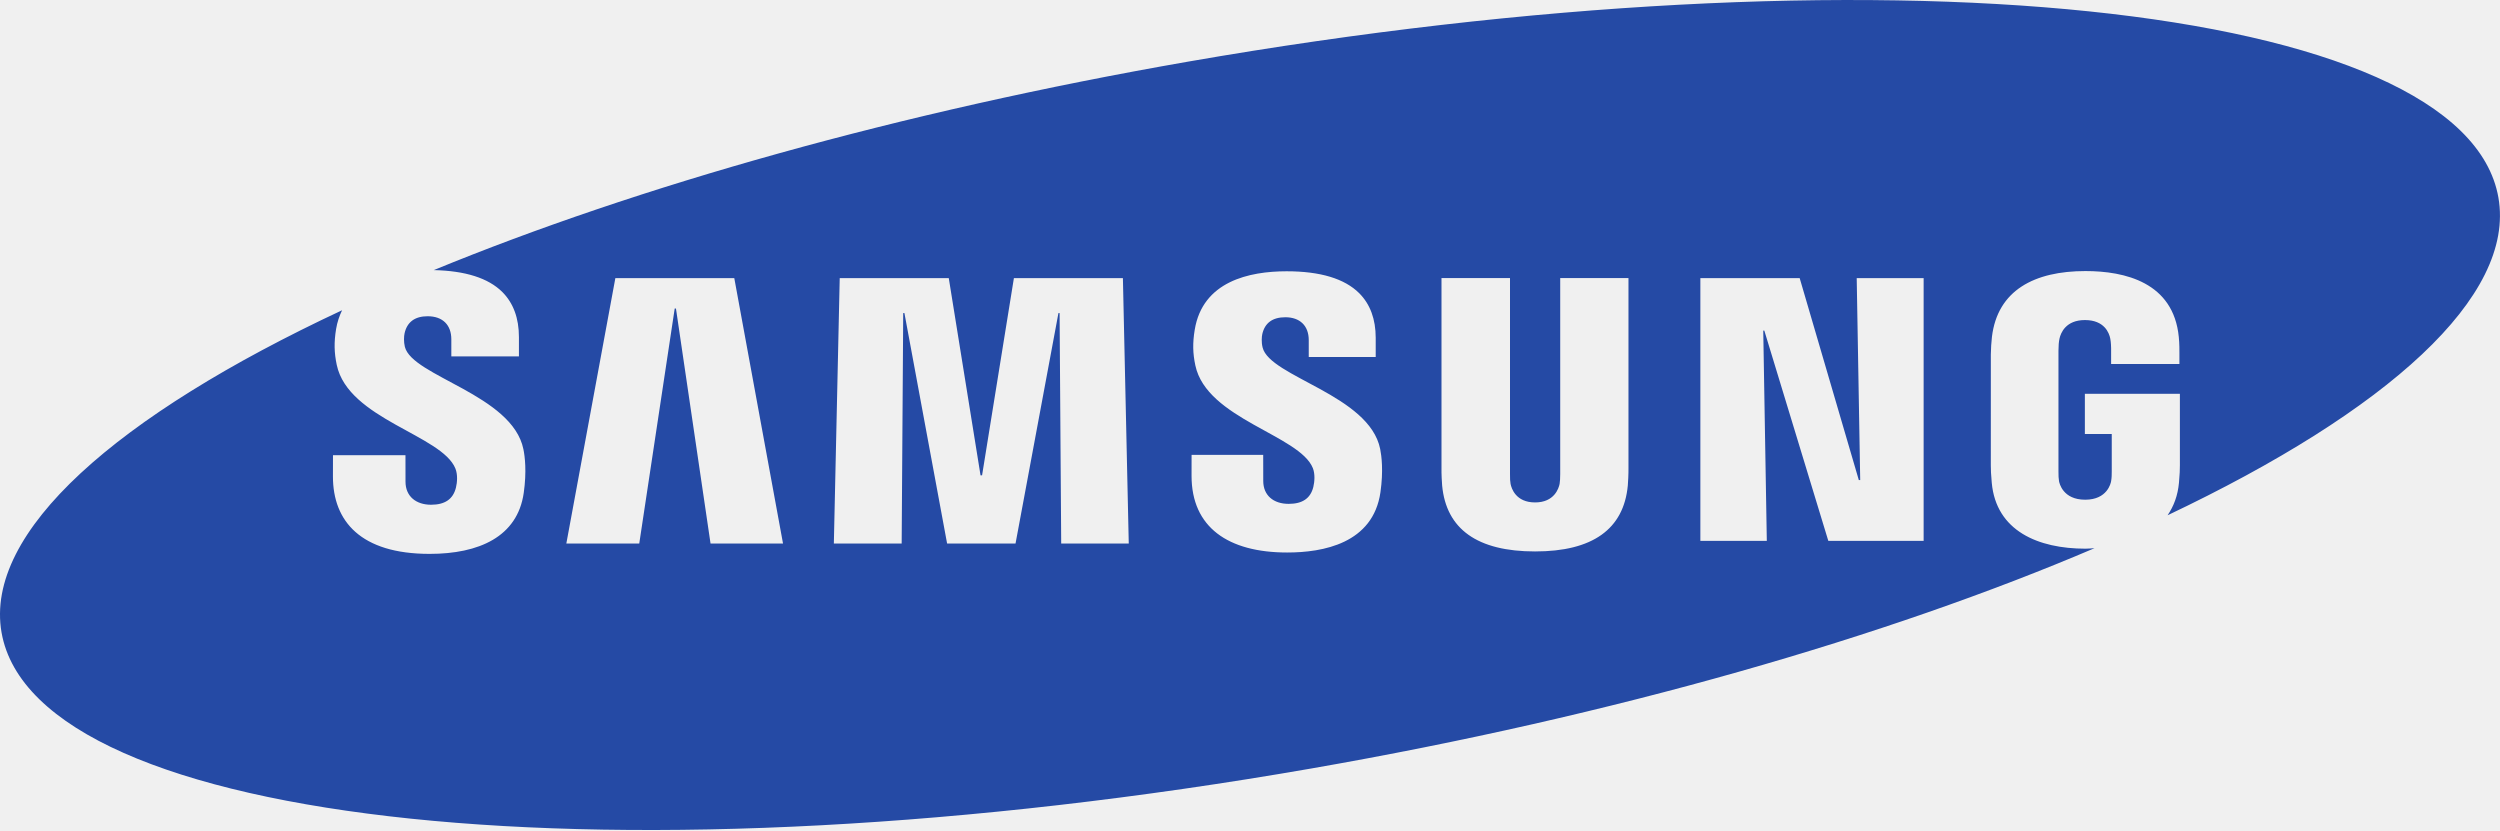
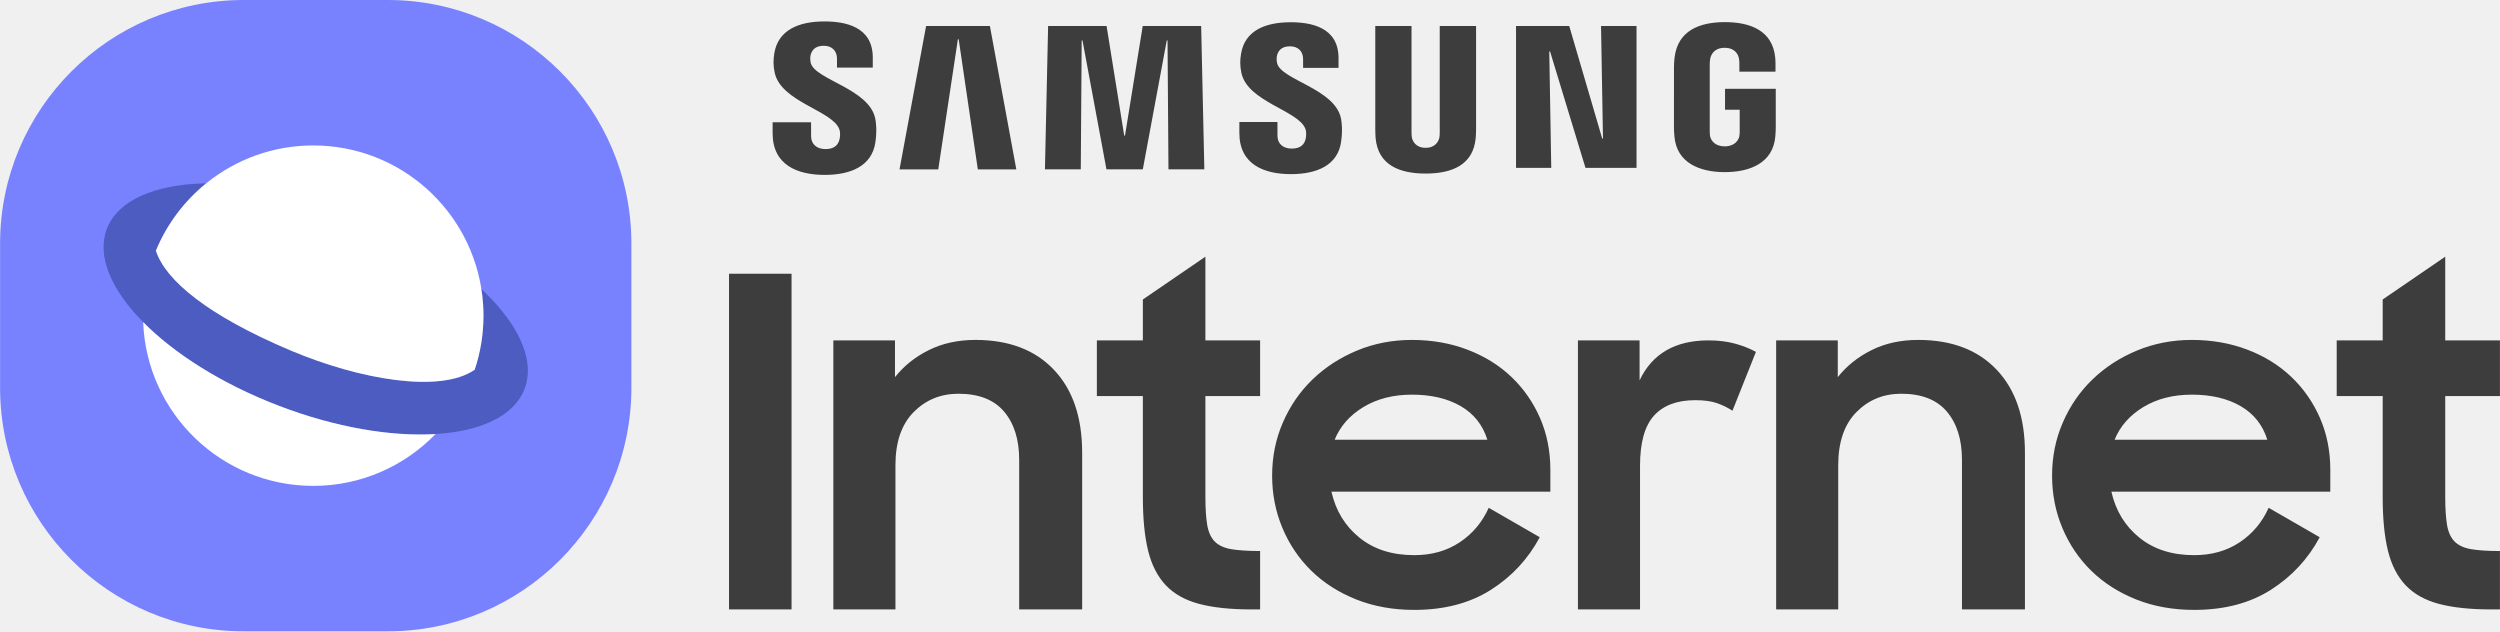
- <svg xmlns="http://www.w3.org/2000/svg" id="svg2" version="1.1" xml:space="preserve" width="250.975" height="83.325" viewBox="0 0 250.975 83.325">
-   <defs id="defs6" />
-   <g id="g10" transform="matrix(1.25,0,0,-1.25,0,83.325)">
-     <g id="g12" transform="scale(0.1,0.1)">
-       <path d="m 1544.91,232.227 -76.56,0 -51.39,168.851 -0.86,0 2.86,-168.851 -53.36,0 0,211 79.76,0 47.5,-162.204 1.11,0 -2.81,162.204 53.75,0 0,-211 z m -237.05,58.5 c 0.08,-3.997 -0.31,-11.981 -0.53,-14.028 -3.28,-35.129 -28.39,-52.976 -74.47,-52.976 -46.25,0 -71.39,17.847 -74.65,52.976 -0.22,2.047 -0.62,10.031 -0.52,14 l 0,152.578 55.02,0 0,-157.394 c -0.06,-3.516 0.11,-6.121 0.46,-7.934 0.69,-3.5 4.16,-14.863 19.69,-14.863 15.48,0 18.97,11.363 19.69,14.828 0.31,1.848 0.49,4.598 0.49,7.969 l 0,157.394 54.82,0 c 0,0 0,-152.578 0,-152.55 z m -199.18,-19.36 c -5.86,-41.293 -46.31,-48.496 -74.9,-48.496 -47.464,0 -76.823,20.277 -76.823,61.578 l 0.031,16.84 57.512,0 0.04,-20.98 c 0,-11.395 8.03,-18.371 20.43,-18.371 11.07,0 17.54,4.449 19.79,13.57 1.03,4.254 1.48,10.453 -0.38,15.129 -10.58,26.511 -85.294,39.5 -94.376,82.511 -2.082,9.75 -2.227,18.036 -0.516,28.489 6.317,38.988 43.742,47.093 73.852,47.093 26.94,0 46.55,-5.882 58.31,-17.64 8.77,-8.785 13.21,-20.832 13.21,-35.817 l 0,-15.378 -53.78,0 0,13.566 c 0,11.617 -7.2,18.348 -18.79,18.348 -10.29,0 -16.51,-4.575 -18.53,-13.567 -0.42,-1.894 -0.83,-6.308 0.26,-10.719 5.76,-23.636 85.68,-38.085 94.43,-81.511 1.11,-5.559 2.66,-17.457 0.23,-34.645 z m -256.41,-41.308 -1.29,185.105 -0.929,0 -34.465,-185.105 -54.945,0 -34.286,185.105 -0.968,0 -1.246,-185.105 -54.461,0 4.715,213.168 87.582,0 25.503,-158.36 1.247,0 25.554,158.36 87.543,0 4.703,-213.168 -54.257,0 z m -281.618,0 -27.777,188.765 -1,0 -28.48,-188.765 -58.567,0 39.375,213.168 95.52,0 39.14,-213.168 -58.211,0 z M 2006.53,507.887 C 1979.23,664.645 1508.22,713.566 954.457,617.152 721.898,576.652 511.91,516.898 348.383,449.672 c 25.109,-0.551 43.75,-6.313 55.058,-17.602 8.848,-8.855 13.321,-21.015 13.321,-36.172 l 0,-15.546 -54.289,0 0,13.734 c 0,11.441 -6.864,18.531 -19.028,18.531 -10.199,0 -16.504,-4.609 -18.519,-13.691 -0.571,-2.535 -0.727,-6.875 0.226,-10.84 5.809,-23.754 86.434,-38.496 95.223,-82.344 1.148,-5.64 2.711,-17.695 0.254,-34.98 -5.027,-35.348 -36.094,-48.992 -75.633,-48.992 -55.187,0 -77.609,26.144 -77.609,62.175 l 0.039,17.051 58.215,0 0.027,-21.234 c 0,-11.942 8.68,-18.532 20.5,-18.532 11.195,0 17.738,4.508 20,13.743 1.055,4.242 1.508,10.476 -0.398,15.257 -10.766,27.032 -86.067,39.653 -95.332,83.344 -2.071,9.824 -2.239,18.18 -0.52,28.75 0.934,5.735 2.695,10.625 4.816,15.11 C 93.324,332.602 -12.781,239.27 1.234,158.684 28.57,1.914 499.57,-46.973 1053.31,49.441 c 243.42,42.379 462.25,105.801 628.81,176.883 -2.42,-0.117 -4.75,-0.379 -7.25,-0.379 -37.9,0 -71.74,14.207 -75.25,52.942 -0.63,7.051 -0.74,10 -0.76,14.027 l 0.02,89.051 c 0,3.836 0.45,10.574 0.88,14.058 4.49,37.438 34.09,52.879 75.11,52.879 31.75,0 70.69,-9.113 74.96,-52.906 0.57,-5.504 0.51,-11.367 0.5,-13.301 0,-0.019 0,-0.019 0,-0.043 l 0,-8.371 -54.85,0 0,12.555 c 0,0.273 -0.07,4.961 -0.69,7.891 -0.89,4.472 -4.7,14.828 -20.33,14.828 -15.43,0 -19.43,-10.379 -20.43,-14.844 -0.56,-2.449 -0.84,-5.965 -0.84,-9.867 l 0,-96.785 c -0.05,-3.364 0.12,-5.981 0.46,-7.922 0.28,-1.532 3.04,-14.864 20.99,-14.864 17.84,0 20.58,13.332 20.84,14.864 0.47,2.621 0.53,5.746 0.51,7.922 l 0,29.988 -21.59,0 0,32.301 76.31,0 c 0,0 0,-57.434 0,-57.45 -0.02,-3.906 -0.08,-6.808 -0.74,-14.011 -0.92,-10.157 -4.12,-18.758 -9.14,-26.114 176.7,83.864 279.54,175.688 265.7,255.114" style="fill:#254aa5;fill-opacity:1;fill-rule:nonzero;stroke:none" id="path14" />
+ <svg xmlns="http://www.w3.org/2000/svg" version="1.1" baseProfile="full" width="354.812" height="89.605" viewBox="0 0 354.81 89.61" enable-background="new 0 0 354.81 89.61" xml:space="preserve">
+   <path fill="#3D3D3D" fill-opacity="1" fill-rule="evenodd" stroke-width="0.2" stroke-linejoin="round" d="M 227.504,19.66L 227.228,3.69L 232.267,3.69L 232.267,23.83L 225.022,23.83L 219.994,7.304L 219.881,7.304L 220.163,23.83L 215.163,23.83L 215.163,3.69L 222.714,3.69L 227.394,19.66L 227.504,19.66 Z M 135.944,5.569L 133.159,24.039L 127.661,24.039L 131.431,3.692L 140.488,3.692L 144.237,24.039L 138.773,24.039L 136.058,5.569L 135.944,5.569 Z M 159.663,19.249L 162.178,3.691L 170.473,3.691L 170.925,24.038L 165.832,24.038L 165.7,5.74L 165.59,5.745L 162.191,24.038L 157.032,24.038L 153.63,5.74L 153.516,5.74L 153.387,24.038L 148.3,24.038L 148.751,3.691L 157.048,3.691L 159.552,19.249L 159.663,19.249 Z M 119.097,18.294C 119.297,18.785 119.231,19.419 119.137,19.803C 118.971,20.467 118.513,21.16 117.157,21.16C 115.886,21.16 115.11,20.432 115.11,19.324L 115.106,17.349L 109.649,17.349L 109.649,18.923C 109.649,23.459 113.222,24.825 117.042,24.825C 120.729,24.825 123.751,23.575 124.238,20.181C 124.487,18.42 124.303,17.267 124.218,16.837C 123.355,12.574 115.635,11.313 115.058,8.923C 114.961,8.507 114.983,8.093 115.035,7.86C 115.182,7.206 115.624,6.494 116.895,6.494C 118.089,6.494 118.786,7.229 118.786,8.335L 118.786,9.591L 123.865,9.591L 123.865,8.168C 123.865,3.734 119.884,3.041 117.003,3.041C 113.385,3.041 110.433,4.24 109.889,7.561C 109.743,8.458 109.722,9.272 109.94,10.3C 110.821,14.457 118.049,15.663 119.097,18.294 Z M 185.254,18.254C 185.444,18.741 185.387,19.366 185.293,19.749C 185.129,20.419 184.672,21.09 183.329,21.09C 182.066,21.09 181.304,20.376 181.304,19.274L 181.302,17.317L 175.897,17.317L 175.894,18.873C 175.894,23.369 179.432,24.715 183.22,24.715C 186.864,24.715 189.86,23.483 190.337,20.12C 190.585,18.38 190.402,17.238 190.317,16.807C 189.464,12.591 181.819,11.339 181.255,8.974C 181.155,8.567 181.183,8.156 181.229,7.929C 181.374,7.279 181.809,6.572 183.07,6.572C 184.251,6.572 184.942,7.3 184.942,8.388L 184.942,9.634L 189.97,9.634L 189.97,8.23C 189.97,3.841 186.026,3.157 183.18,3.157C 179.596,3.157 176.67,4.329 176.136,7.625C 175.987,8.515 175.965,9.322 176.181,10.337C 177.056,14.457 184.214,15.652 185.254,18.254 Z M 202.332,20.98C 203.745,20.98 204.184,20.019 204.285,19.513C 204.329,19.293 204.336,18.998 204.334,18.735L 204.334,3.688L 209.493,3.688L 209.493,18.27C 209.497,18.646 209.458,19.413 209.437,19.614C 209.082,23.408 206.074,24.635 202.332,24.635C 198.592,24.635 195.586,23.408 195.234,19.614C 195.218,19.413 195.177,18.646 195.186,18.27L 195.186,3.688L 200.33,3.688L 200.33,18.735C 200.326,18.998 200.336,19.293 200.379,19.513C 200.481,20.019 200.92,20.98 202.332,20.98 Z M 244.783,20.772C 246.254,20.772 246.769,19.844 246.864,19.302C 246.902,19.07 246.917,18.785 246.91,18.526L 246.91,15.577L 244.827,15.577L 244.827,12.601L 252.027,12.601L 252.027,18.06C 252.024,18.441 252.019,18.724 251.963,19.403C 251.624,23.106 248.406,24.431 244.803,24.431C 241.197,24.431 237.982,23.106 237.648,19.403C 237.589,18.724 237.579,18.441 237.577,18.06L 237.579,9.5C 237.579,9.133 237.623,8.494 237.666,8.168C 238.117,4.35 241.197,3.139 244.805,3.139C 248.411,3.139 251.575,4.34 251.95,8.168C 252.009,8.802 251.988,9.5 251.99,9.5L 251.99,10.176L 246.864,10.176L 246.864,9.033C 246.864,9.033 246.859,8.551 246.797,8.268C 246.705,7.82 246.32,6.786 244.763,6.786C 243.287,6.786 242.85,7.765 242.737,8.268C 242.678,8.526 242.655,8.888 242.655,9.221L 242.655,18.526C 242.652,18.785 242.665,19.07 242.701,19.302C 242.799,19.844 243.311,20.772 244.783,20.772 Z M 103.459,38.849L 112.336,38.849L 112.336,86.497L 103.459,86.497L 103.459,38.849 Z M 118.269,48.312L 127.017,48.312L 127.017,53.529C 128.277,51.935 129.876,50.657 131.815,49.693C 133.749,48.729 135.958,48.246 138.439,48.246C 143.183,48.246 146.896,49.657 149.566,52.477C 152.245,55.295 153.583,59.224 153.583,64.264L 153.583,86.497L 144.644,86.497L 144.644,65.261C 144.644,62.368 143.921,60.084 142.487,58.402C 141.052,56.724 138.895,55.885 136.027,55.885C 133.498,55.885 131.379,56.755 129.657,58.498C 127.942,60.244 127.082,62.75 127.082,66.026L 127.082,86.497L 118.269,86.497L 118.269,48.312 Z M 155.67,48.312L 162.199,48.312L 162.199,42.504L 171.074,36.433L 171.074,48.312L 178.841,48.312L 178.841,56.211L 171.074,56.211L 171.074,70.506C 171.074,72.16 171.16,73.499 171.334,74.519C 171.511,75.542 171.872,76.325 172.413,76.87C 172.955,77.414 173.741,77.772 174.762,77.948C 175.787,78.12 177.146,78.208 178.841,78.208L 178.841,86.497L 177.603,86.497C 174.644,86.497 172.175,86.237 170.193,85.714C 168.212,85.19 166.639,84.311 165.46,83.071C 164.287,81.83 163.448,80.197 162.948,78.176C 162.449,76.152 162.199,73.616 162.199,70.569L 162.199,56.211L 155.67,56.211L 155.67,48.312 Z M 200.386,56.014C 197.736,56.014 195.435,56.602 193.502,57.773C 191.562,58.947 190.203,60.492 189.421,62.41L 211.094,62.41C 210.441,60.315 209.177,58.724 207.308,57.64C 205.437,56.557 203.126,56.014 200.386,56.014 Z M 200.715,86.564C 197.713,86.564 194.968,86.07 192.488,85.085C 190.012,84.098 187.887,82.746 186.124,81.026C 184.365,79.308 182.995,77.283 182.013,74.954C 181.035,72.628 180.546,70.142 180.546,67.5C 180.546,64.816 181.056,62.298 182.08,59.949C 183.102,57.6 184.503,55.566 186.289,53.847C 188.072,52.127 190.172,50.764 192.589,49.757C 195.005,48.751 197.602,48.247 200.386,48.247C 203.217,48.247 205.836,48.706 208.253,49.625C 210.67,50.541 212.747,51.826 214.489,53.479C 216.226,55.13 217.586,57.08 218.569,59.323C 219.546,61.568 220.035,64.015 220.035,66.668L 220.035,69.788L 188.965,69.788C 189.575,72.487 190.898,74.662 192.944,76.314C 194.99,77.968 197.582,78.795 200.715,78.795C 203.196,78.795 205.347,78.186 207.175,76.967C 209.002,75.749 210.372,74.118 211.287,72.073L 218.532,76.25C 216.878,79.339 214.564,81.831 211.583,83.724C 208.598,85.615 204.981,86.564 200.715,86.564 Z M 223.949,48.312L 232.699,48.312L 232.699,53.992C 234.483,50.207 237.744,48.312 242.488,48.312C 243.879,48.312 245.133,48.467 246.243,48.77C 247.349,49.075 248.341,49.465 249.213,49.943L 245.882,58.298C 245.229,57.866 244.501,57.505 243.694,57.223C 242.891,56.939 241.855,56.799 240.596,56.799C 238.027,56.799 236.081,57.527 234.754,58.985C 233.425,60.443 232.762,62.825 232.762,66.131L 232.762,86.497L 223.949,86.497L 223.949,48.312 Z M 252.082,48.312L 260.83,48.312L 260.83,53.529C 262.089,51.935 263.687,50.657 265.626,49.693C 267.559,48.729 269.77,48.246 272.251,48.246C 276.994,48.246 280.708,49.657 283.379,52.477C 286.056,55.295 287.394,59.224 287.394,64.264L 287.394,86.497L 278.455,86.497L 278.455,65.261C 278.455,62.368 277.733,60.084 276.298,58.402C 274.865,56.724 272.708,55.885 269.839,55.885C 267.311,55.885 265.19,56.755 263.469,58.498C 261.754,60.244 260.893,62.75 260.893,66.026L 260.893,86.497L 252.082,86.497L 252.082,48.312 Z M 311.085,56.014C 308.436,56.014 306.135,56.602 304.202,57.773C 302.262,58.947 300.902,60.492 300.121,62.41L 321.794,62.41C 321.141,60.315 319.877,58.724 318.006,57.64C 316.137,56.557 313.826,56.014 311.085,56.014 Z M 311.415,86.564C 308.413,86.564 305.667,86.07 303.187,85.085C 300.712,84.098 298.587,82.746 296.824,81.026C 295.065,79.308 293.694,77.283 292.713,74.954C 291.734,72.628 291.246,70.142 291.246,67.5C 291.246,64.816 291.756,62.298 292.78,59.949C 293.8,57.6 295.203,55.566 296.988,53.847C 298.772,52.127 300.87,50.764 303.289,49.757C 305.705,48.751 308.302,48.247 311.085,48.247C 313.917,48.247 316.535,48.706 318.953,49.625C 321.37,50.541 323.447,51.826 325.189,53.479C 326.926,55.13 328.286,57.08 329.268,59.323C 330.246,61.568 330.735,64.015 330.735,66.668L 330.735,69.788L 299.665,69.788C 300.275,72.487 301.598,74.662 303.644,76.314C 305.69,77.968 308.282,78.795 311.415,78.795C 313.895,78.795 316.047,78.186 317.875,76.967C 319.702,75.749 321.071,74.118 321.985,72.073L 329.232,76.25C 327.578,79.339 325.263,81.831 322.283,83.724C 319.297,85.615 315.681,86.564 311.415,86.564 Z M 331.643,48.312L 338.171,48.312L 338.171,42.504L 347.047,36.433L 347.047,48.312L 354.812,48.312L 354.812,56.211L 347.047,56.211L 347.047,70.506C 347.047,72.16 347.132,73.499 347.307,74.519C 347.482,75.542 347.843,76.325 348.386,76.87C 348.928,77.414 349.713,77.772 350.734,77.948C 351.759,78.12 353.119,78.208 354.812,78.208L 354.812,86.497L 353.575,86.497C 350.617,86.497 348.146,86.237 346.165,85.714C 344.183,85.19 342.61,84.311 341.432,83.071C 340.258,81.83 339.419,80.197 338.919,78.176C 338.42,76.152 338.171,73.616 338.171,70.569L 338.171,56.211L 331.643,56.211L 331.643,48.312 Z " />
+   <g>
+     <path fill="#7882FF" fill-opacity="1" stroke-width="0.2" stroke-linejoin="round" d="M 34.588,0L 55.017,0C 74.12,0 89.605,15.485 89.605,34.587L 89.605,55.017C 89.605,74.12 74.12,89.605 55.017,89.605L 34.588,89.605C 15.485,89.605 0,74.12 0,55.017L 0,34.587C 0,15.485 15.485,0 34.588,0 Z " />
+     <g>
+       <path fill="#4D5CC1" fill-opacity="1" stroke-width="0.2" stroke-linejoin="round" d="M 68.608,44.803C 68.608,43.822 68.55,42.855 68.436,41.905C 68.178,41.38 67.885,40.852 67.557,40.323C 73.287,45.409 76.093,50.895 74.441,55.204C 72.969,59.044 68.24,61.213 61.806,61.606C 55.525,61.99 47.619,60.681 39.532,57.581C 31.466,54.489 24.724,50.192 20.309,45.72C 15.763,41.117 13.682,36.328 15.157,32.479C 16.726,28.387 21.992,26.192 29.079,26.022L 29.257,26.018C 26.142,28.541 23.667,31.823 22.114,35.582C 23.507,39.838 29.555,44.819 41.285,49.762C 50.882,53.807 62.097,55.794 67.105,52.644L 67.365,52.472C 68.171,50.062 68.608,47.483 68.608,44.803 Z " />
+       <path fill="#FFFFFF" fill-opacity="1" stroke-width="0.2" stroke-linejoin="round" d="M 68.436,41.905C 68.55,42.855 68.608,43.822 68.608,44.803C 68.608,47.483 68.171,50.062 67.365,52.472C 62.495,55.864 51.052,53.879 41.285,49.762C 29.555,44.819 23.507,39.838 22.114,35.582C 23.667,31.823 26.142,28.541 29.257,26.018L 29.379,25.921C 33.51,22.619 38.749,20.644 44.45,20.644C 56.811,20.644 67.004,29.929 68.436,41.905 Z M 44.45,68.961C 31.415,68.961 20.791,58.637 20.309,45.72C 24.724,50.192 31.466,54.489 39.532,57.581C 47.619,60.681 55.525,61.99 61.806,61.606C 57.415,66.141 51.261,68.961 44.45,68.961 Z " />
    </g>
  </g>
</svg>
